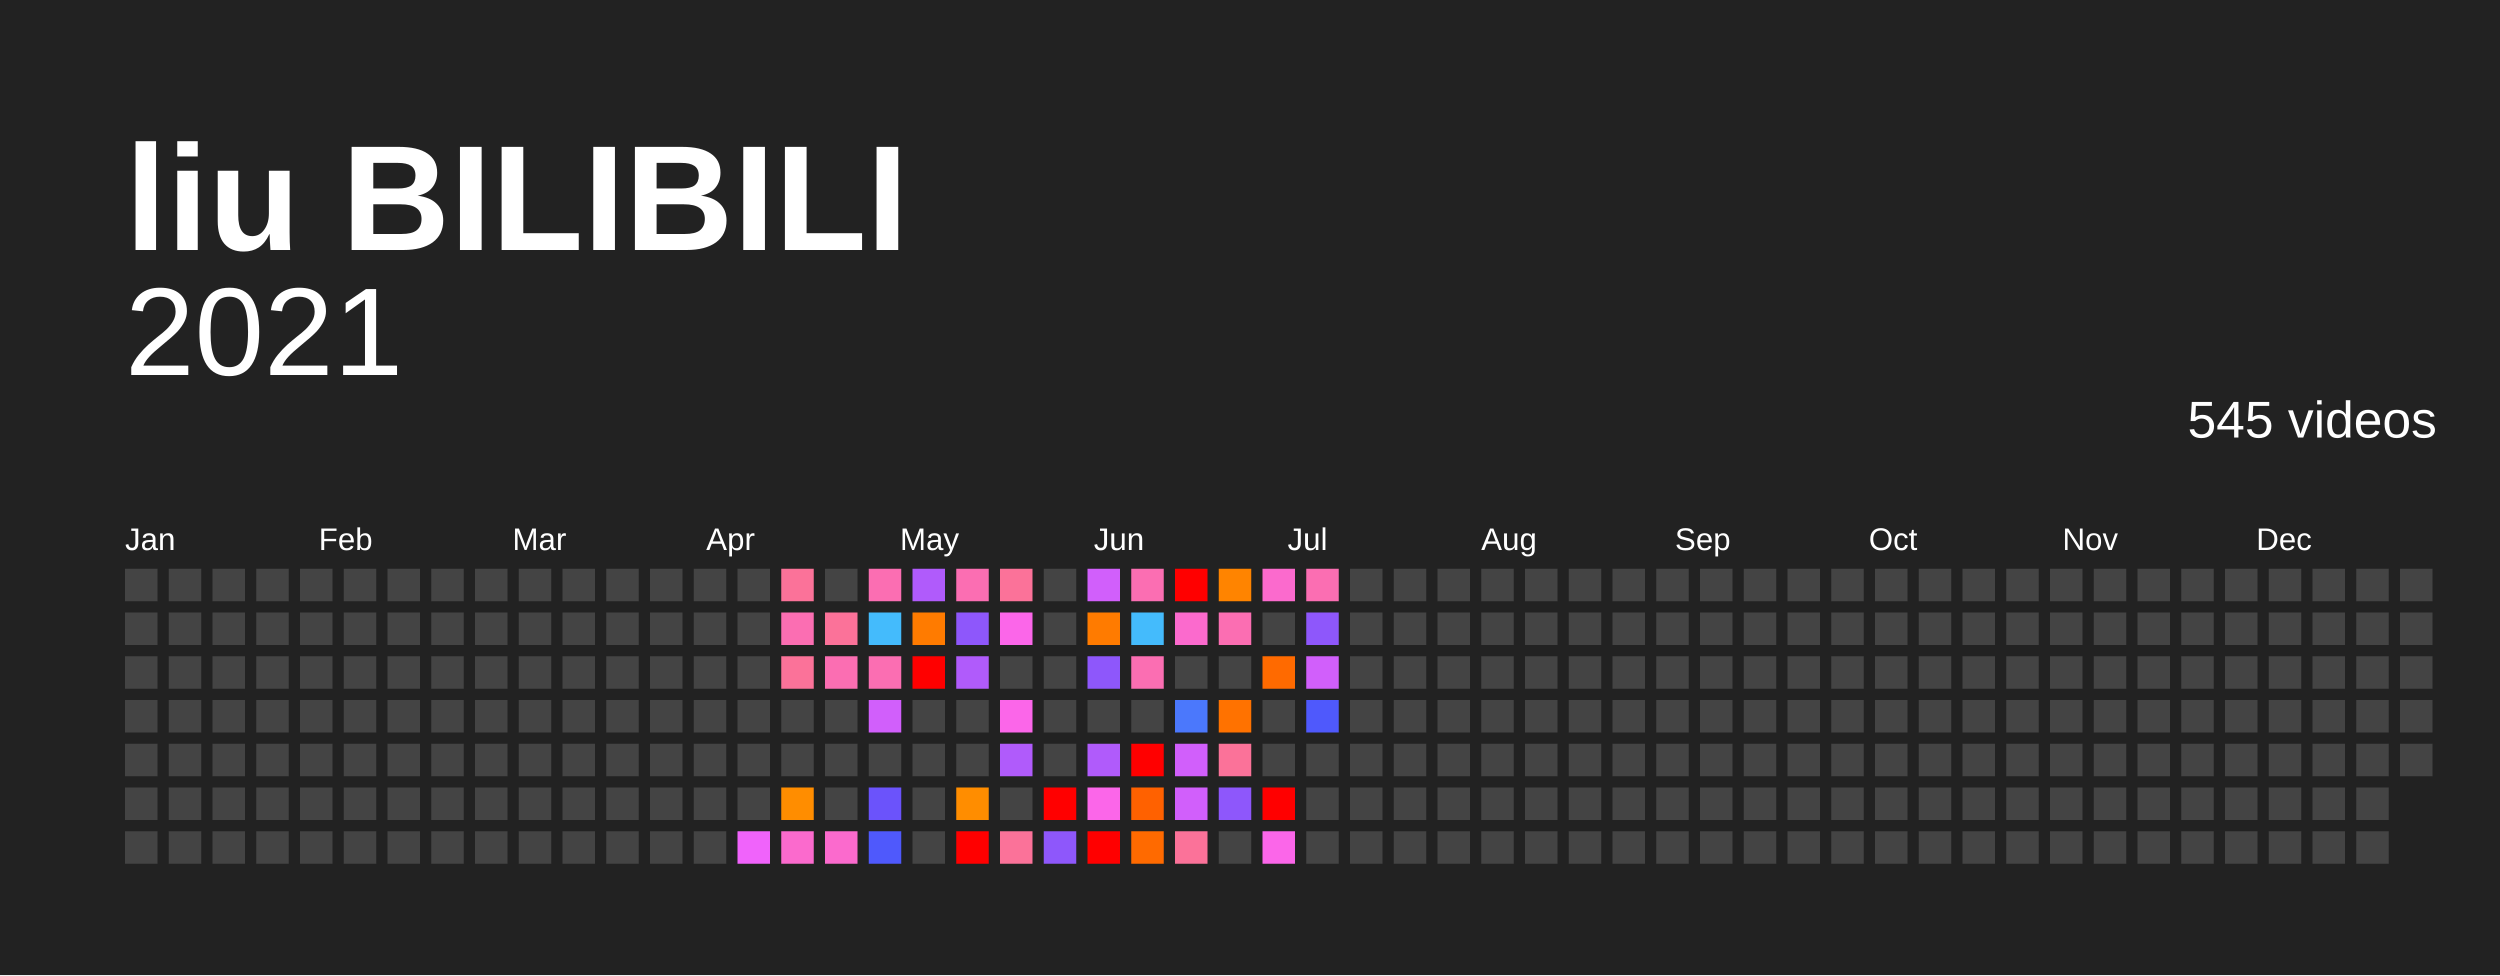
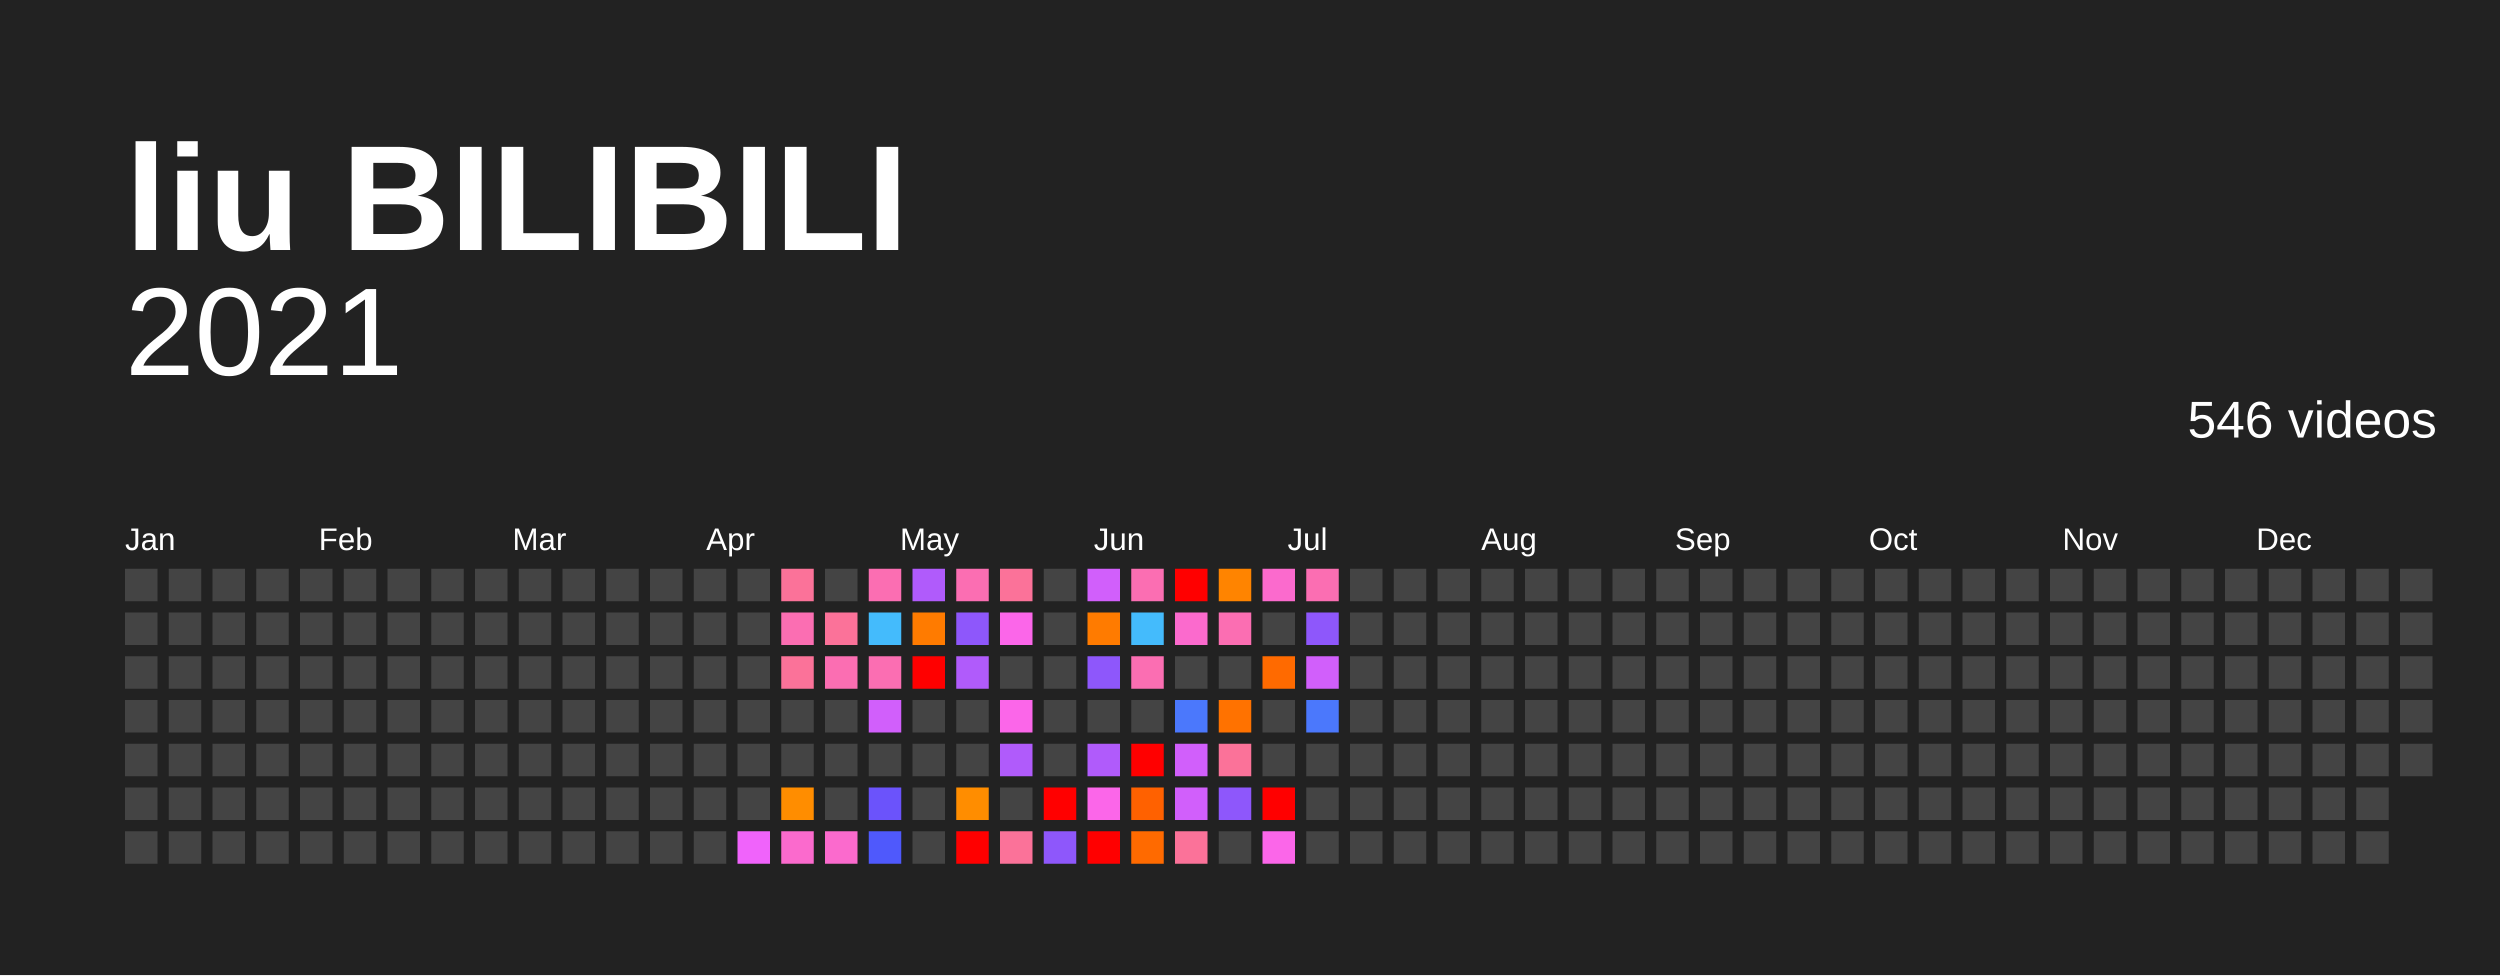
<svg xmlns="http://www.w3.org/2000/svg" baseProfile="full" height="78mm" version="1.1" viewBox="0,0,200,78" width="200mm">
  <defs />
  <rect fill="#222222" height="78" width="200" x="0" y="0" />
  <text fill="#FFFFFF" style="font-size:12px; font-family:Arial; font-weight:bold;" x="10" y="20">liu BILIBILI</text>
  <text alignment-baseline="hanging" fill="#FFFFFF" style="font-size:10.0px; font-family:Arial;" x="10" y="30">2021</text>
-   <text alignment-baseline="hanging" fill="#FFFFFF" style="font-size:4.125px; font-family:Arial;" x="175" y="35">545 videos</text>
+   <text alignment-baseline="hanging" fill="#FFFFFF" style="font-size:4.125px; font-family:Arial;" x="175" y="35">546 videos</text>
  <text fill="#FFFFFF" style="font-size:2.5px; font-family:Arial" x="10.0" y="44">Jan</text>
  <text fill="#FFFFFF" style="font-size:2.5px; font-family:Arial" x="25.5" y="44">Feb</text>
  <text fill="#FFFFFF" style="font-size:2.5px; font-family:Arial" x="41.0" y="44">Mar</text>
  <text fill="#FFFFFF" style="font-size:2.5px; font-family:Arial" x="56.5" y="44">Apr</text>
  <text fill="#FFFFFF" style="font-size:2.5px; font-family:Arial" x="72.0" y="44">May</text>
  <text fill="#FFFFFF" style="font-size:2.5px; font-family:Arial" x="87.5" y="44">Jun</text>
  <text fill="#FFFFFF" style="font-size:2.5px; font-family:Arial" x="103.0" y="44">Jul</text>
  <text fill="#FFFFFF" style="font-size:2.5px; font-family:Arial" x="118.5" y="44">Aug</text>
  <text fill="#FFFFFF" style="font-size:2.5px; font-family:Arial" x="134.0" y="44">Sep</text>
  <text fill="#FFFFFF" style="font-size:2.5px; font-family:Arial" x="149.5" y="44">Oct</text>
  <text fill="#FFFFFF" style="font-size:2.5px; font-family:Arial" x="165.0" y="44">Nov</text>
  <text fill="#FFFFFF" style="font-size:2.5px; font-family:Arial" x="180.5" y="44">Dec</text>
  <rect fill="#444444" height="2.6" width="2.6" x="10.0" y="45.5" />
  <rect fill="#444444" height="2.6" width="2.6" x="10.0" y="49.0" />
  <rect fill="#444444" height="2.6" width="2.6" x="10.0" y="52.5" />
  <rect fill="#444444" height="2.6" width="2.6" x="10.0" y="56.0" />
  <rect fill="#444444" height="2.6" width="2.6" x="10.0" y="59.5" />
  <rect fill="#444444" height="2.6" width="2.6" x="10.0" y="63.0" />
  <rect fill="#444444" height="2.6" width="2.6" x="10.0" y="66.5" />
  <rect fill="#444444" height="2.6" width="2.6" x="13.5" y="45.5" />
  <rect fill="#444444" height="2.6" width="2.6" x="13.5" y="49.0" />
  <rect fill="#444444" height="2.6" width="2.6" x="13.5" y="52.5" />
  <rect fill="#444444" height="2.6" width="2.6" x="13.5" y="56.0" />
  <rect fill="#444444" height="2.6" width="2.6" x="13.5" y="59.5" />
  <rect fill="#444444" height="2.6" width="2.6" x="13.5" y="63.0" />
  <rect fill="#444444" height="2.6" width="2.6" x="13.5" y="66.5" />
  <rect fill="#444444" height="2.6" width="2.6" x="17.0" y="45.5" />
  <rect fill="#444444" height="2.6" width="2.6" x="17.0" y="49.0" />
  <rect fill="#444444" height="2.6" width="2.6" x="17.0" y="52.5" />
  <rect fill="#444444" height="2.6" width="2.6" x="17.0" y="56.0" />
  <rect fill="#444444" height="2.6" width="2.6" x="17.0" y="59.5" />
  <rect fill="#444444" height="2.6" width="2.6" x="17.0" y="63.0" />
  <rect fill="#444444" height="2.6" width="2.6" x="17.0" y="66.5" />
  <rect fill="#444444" height="2.6" width="2.6" x="20.5" y="45.5" />
  <rect fill="#444444" height="2.6" width="2.6" x="20.5" y="49.0" />
  <rect fill="#444444" height="2.6" width="2.6" x="20.5" y="52.5" />
  <rect fill="#444444" height="2.6" width="2.6" x="20.5" y="56.0" />
  <rect fill="#444444" height="2.6" width="2.6" x="20.5" y="59.5" />
  <rect fill="#444444" height="2.6" width="2.6" x="20.5" y="63.0" />
  <rect fill="#444444" height="2.6" width="2.6" x="20.5" y="66.5" />
  <rect fill="#444444" height="2.6" width="2.6" x="24.0" y="45.5" />
  <rect fill="#444444" height="2.6" width="2.6" x="24.0" y="49.0" />
  <rect fill="#444444" height="2.6" width="2.6" x="24.0" y="52.5" />
  <rect fill="#444444" height="2.6" width="2.6" x="24.0" y="56.0" />
  <rect fill="#444444" height="2.6" width="2.6" x="24.0" y="59.5" />
  <rect fill="#444444" height="2.6" width="2.6" x="24.0" y="63.0" />
  <rect fill="#444444" height="2.6" width="2.6" x="24.0" y="66.5" />
  <rect fill="#444444" height="2.6" width="2.6" x="27.5" y="45.5" />
  <rect fill="#444444" height="2.6" width="2.6" x="27.5" y="49.0" />
  <rect fill="#444444" height="2.6" width="2.6" x="27.5" y="52.5" />
  <rect fill="#444444" height="2.6" width="2.6" x="27.5" y="56.0" />
  <rect fill="#444444" height="2.6" width="2.6" x="27.5" y="59.5" />
  <rect fill="#444444" height="2.6" width="2.6" x="27.5" y="63.0" />
  <rect fill="#444444" height="2.6" width="2.6" x="27.5" y="66.5" />
  <rect fill="#444444" height="2.6" width="2.6" x="31.0" y="45.5" />
  <rect fill="#444444" height="2.6" width="2.6" x="31.0" y="49.0" />
  <rect fill="#444444" height="2.6" width="2.6" x="31.0" y="52.5" />
  <rect fill="#444444" height="2.6" width="2.6" x="31.0" y="56.0" />
  <rect fill="#444444" height="2.6" width="2.6" x="31.0" y="59.5" />
  <rect fill="#444444" height="2.6" width="2.6" x="31.0" y="63.0" />
  <rect fill="#444444" height="2.6" width="2.6" x="31.0" y="66.5" />
  <rect fill="#444444" height="2.6" width="2.6" x="34.5" y="45.5" />
  <rect fill="#444444" height="2.6" width="2.6" x="34.5" y="49.0" />
  <rect fill="#444444" height="2.6" width="2.6" x="34.5" y="52.5" />
  <rect fill="#444444" height="2.6" width="2.6" x="34.5" y="56.0" />
  <rect fill="#444444" height="2.6" width="2.6" x="34.5" y="59.5" />
  <rect fill="#444444" height="2.6" width="2.6" x="34.5" y="63.0" />
  <rect fill="#444444" height="2.6" width="2.6" x="34.5" y="66.5" />
  <rect fill="#444444" height="2.6" width="2.6" x="38.0" y="45.5" />
  <rect fill="#444444" height="2.6" width="2.6" x="38.0" y="49.0" />
  <rect fill="#444444" height="2.6" width="2.6" x="38.0" y="52.5" />
  <rect fill="#444444" height="2.6" width="2.6" x="38.0" y="56.0" />
  <rect fill="#444444" height="2.6" width="2.6" x="38.0" y="59.5" />
  <rect fill="#444444" height="2.6" width="2.6" x="38.0" y="63.0" />
  <rect fill="#444444" height="2.6" width="2.6" x="38.0" y="66.5" />
  <rect fill="#444444" height="2.6" width="2.6" x="41.5" y="45.5" />
  <rect fill="#444444" height="2.6" width="2.6" x="41.5" y="49.0" />
  <rect fill="#444444" height="2.6" width="2.6" x="41.5" y="52.5" />
  <rect fill="#444444" height="2.6" width="2.6" x="41.5" y="56.0" />
  <rect fill="#444444" height="2.6" width="2.6" x="41.5" y="59.5" />
  <rect fill="#444444" height="2.6" width="2.6" x="41.5" y="63.0" />
  <rect fill="#444444" height="2.6" width="2.6" x="41.5" y="66.5" />
  <rect fill="#444444" height="2.6" width="2.6" x="45.0" y="45.5" />
  <rect fill="#444444" height="2.6" width="2.6" x="45.0" y="49.0" />
  <rect fill="#444444" height="2.6" width="2.6" x="45.0" y="52.5" />
  <rect fill="#444444" height="2.6" width="2.6" x="45.0" y="56.0" />
  <rect fill="#444444" height="2.6" width="2.6" x="45.0" y="59.5" />
  <rect fill="#444444" height="2.6" width="2.6" x="45.0" y="63.0" />
  <rect fill="#444444" height="2.6" width="2.6" x="45.0" y="66.5" />
  <rect fill="#444444" height="2.6" width="2.6" x="48.5" y="45.5" />
  <rect fill="#444444" height="2.6" width="2.6" x="48.5" y="49.0" />
  <rect fill="#444444" height="2.6" width="2.6" x="48.5" y="52.5" />
  <rect fill="#444444" height="2.6" width="2.6" x="48.5" y="56.0" />
  <rect fill="#444444" height="2.6" width="2.6" x="48.5" y="59.5" />
  <rect fill="#444444" height="2.6" width="2.6" x="48.5" y="63.0" />
  <rect fill="#444444" height="2.6" width="2.6" x="48.5" y="66.5" />
  <rect fill="#444444" height="2.6" width="2.6" x="52.0" y="45.5" />
  <rect fill="#444444" height="2.6" width="2.6" x="52.0" y="49.0" />
  <rect fill="#444444" height="2.6" width="2.6" x="52.0" y="52.5" />
  <rect fill="#444444" height="2.6" width="2.6" x="52.0" y="56.0" />
  <rect fill="#444444" height="2.6" width="2.6" x="52.0" y="59.5" />
  <rect fill="#444444" height="2.6" width="2.6" x="52.0" y="63.0" />
  <rect fill="#444444" height="2.6" width="2.6" x="52.0" y="66.5" />
  <rect fill="#444444" height="2.6" width="2.6" x="55.5" y="45.5" />
  <rect fill="#444444" height="2.6" width="2.6" x="55.5" y="49.0" />
  <rect fill="#444444" height="2.6" width="2.6" x="55.5" y="52.5" />
  <rect fill="#444444" height="2.6" width="2.6" x="55.5" y="56.0" />
  <rect fill="#444444" height="2.6" width="2.6" x="55.5" y="59.5" />
  <rect fill="#444444" height="2.6" width="2.6" x="55.5" y="63.0" />
  <rect fill="#444444" height="2.6" width="2.6" x="55.5" y="66.5" />
  <rect fill="#444444" height="2.6" width="2.6" x="59.0" y="45.5" />
  <rect fill="#444444" height="2.6" width="2.6" x="59.0" y="49.0" />
  <rect fill="#444444" height="2.6" width="2.6" x="59.0" y="52.5" />
  <rect fill="#444444" height="2.6" width="2.6" x="59.0" y="56.0" />
  <rect fill="#444444" height="2.6" width="2.6" x="59.0" y="59.5" />
  <rect fill="#444444" height="2.6" width="2.6" x="59.0" y="63.0" />
  <rect fill="#f063fb" height="2.6" width="2.6" x="59.0" y="66.5" />
  <rect fill="#fb7299" height="2.6" width="2.6" x="62.5" y="45.5" />
  <rect fill="#fb6eb2" height="2.6" width="2.6" x="62.5" y="49.0" />
  <rect fill="#fb7299" height="2.6" width="2.6" x="62.5" y="52.5" />
  <rect fill="#444444" height="2.6" width="2.6" x="62.5" y="56.0" />
  <rect fill="#444444" height="2.6" width="2.6" x="62.5" y="59.5" />
  <rect fill="#ff8d00" height="2.6" width="2.6" x="62.5" y="63.0" />
  <rect fill="#fb6acd" height="2.6" width="2.6" x="62.5" y="66.5" />
  <rect fill="#444444" height="2.6" width="2.6" x="66.0" y="45.5" />
  <rect fill="#fb7299" height="2.6" width="2.6" x="66.0" y="49.0" />
  <rect fill="#fb6eb2" height="2.6" width="2.6" x="66.0" y="52.5" />
  <rect fill="#444444" height="2.6" width="2.6" x="66.0" y="56.0" />
  <rect fill="#444444" height="2.6" width="2.6" x="66.0" y="59.5" />
  <rect fill="#444444" height="2.6" width="2.6" x="66.0" y="63.0" />
  <rect fill="#fb6acd" height="2.6" width="2.6" x="66.0" y="66.5" />
  <rect fill="#fb6eb2" height="2.6" width="2.6" x="69.5" y="45.5" />
  <rect fill="#44bbfc" height="2.6" width="2.6" x="69.5" y="49.0" />
  <rect fill="#fb6eb2" height="2.6" width="2.6" x="69.5" y="52.5" />
  <rect fill="#d15ffb" height="2.6" width="2.6" x="69.5" y="56.0" />
  <rect fill="#444444" height="2.6" width="2.6" x="69.5" y="59.5" />
  <rect fill="#6b53fb" height="2.6" width="2.6" x="69.5" y="63.0" />
  <rect fill="#4f59fc" height="2.6" width="2.6" x="69.5" y="66.5" />
  <rect fill="#b05bfb" height="2.6" width="2.6" x="73.0" y="45.5" />
  <rect fill="#ff7b00" height="2.6" width="2.6" x="73.0" y="49.0" />
  <rect fill="red" height="2.6" width="2.6" x="73.0" y="52.5" />
  <rect fill="#444444" height="2.6" width="2.6" x="73.0" y="56.0" />
  <rect fill="#444444" height="2.6" width="2.6" x="73.0" y="59.5" />
  <rect fill="#444444" height="2.6" width="2.6" x="73.0" y="63.0" />
  <rect fill="#444444" height="2.6" width="2.6" x="73.0" y="66.5" />
  <rect fill="#fb6eb2" height="2.6" width="2.6" x="76.5" y="45.5" />
  <rect fill="#8e57fb" height="2.6" width="2.6" x="76.5" y="49.0" />
  <rect fill="#b05bfb" height="2.6" width="2.6" x="76.5" y="52.5" />
  <rect fill="#444444" height="2.6" width="2.6" x="76.5" y="56.0" />
  <rect fill="#444444" height="2.6" width="2.6" x="76.5" y="59.5" />
  <rect fill="#ff8d00" height="2.6" width="2.6" x="76.5" y="63.0" />
  <rect fill="red" height="2.6" width="2.6" x="76.5" y="66.5" />
  <rect fill="#fb7299" height="2.6" width="2.6" x="80.0" y="45.5" />
  <rect fill="#fb66e9" height="2.6" width="2.6" x="80.0" y="49.0" />
  <rect fill="#444444" height="2.6" width="2.6" x="80.0" y="52.5" />
  <rect fill="#fb66e9" height="2.6" width="2.6" x="80.0" y="56.0" />
  <rect fill="#b05bfb" height="2.6" width="2.6" x="80.0" y="59.5" />
  <rect fill="#444444" height="2.6" width="2.6" x="80.0" y="63.0" />
  <rect fill="#fb7299" height="2.6" width="2.6" x="80.0" y="66.5" />
  <rect fill="#444444" height="2.6" width="2.6" x="83.5" y="45.5" />
  <rect fill="#444444" height="2.6" width="2.6" x="83.5" y="49.0" />
  <rect fill="#444444" height="2.6" width="2.6" x="83.5" y="52.5" />
  <rect fill="#444444" height="2.6" width="2.6" x="83.5" y="56.0" />
  <rect fill="#444444" height="2.6" width="2.6" x="83.5" y="59.5" />
  <rect fill="red" height="2.6" width="2.6" x="83.5" y="63.0" />
  <rect fill="#8e57fb" height="2.6" width="2.6" x="83.5" y="66.5" />
  <rect fill="#d15ffb" height="2.6" width="2.6" x="87.0" y="45.5" />
  <rect fill="#ff7b00" height="2.6" width="2.6" x="87.0" y="49.0" />
  <rect fill="#8e57fb" height="2.6" width="2.6" x="87.0" y="52.5" />
  <rect fill="#444444" height="2.6" width="2.6" x="87.0" y="56.0" />
  <rect fill="#b05bfb" height="2.6" width="2.6" x="87.0" y="59.5" />
  <rect fill="#fb66e9" height="2.6" width="2.6" x="87.0" y="63.0" />
  <rect fill="red" height="2.6" width="2.6" x="87.0" y="66.5" />
  <rect fill="#fb6eb2" height="2.6" width="2.6" x="90.5" y="45.5" />
  <rect fill="#44bbfc" height="2.6" width="2.6" x="90.5" y="49.0" />
  <rect fill="#fb6eb2" height="2.6" width="2.6" x="90.5" y="52.5" />
  <rect fill="#444444" height="2.6" width="2.6" x="90.5" y="56.0" />
  <rect fill="red" height="2.6" width="2.6" x="90.5" y="59.5" />
  <rect fill="#ff6100" height="2.6" width="2.6" x="90.5" y="63.0" />
  <rect fill="#ff6a00" height="2.6" width="2.6" x="90.5" y="66.5" />
  <rect fill="red" height="2.6" width="2.6" x="94.0" y="45.5" />
  <rect fill="#fb6acd" height="2.6" width="2.6" x="94.0" y="49.0" />
  <rect fill="#444444" height="2.6" width="2.6" x="94.0" y="52.5" />
  <rect fill="#4b78fc" height="2.6" width="2.6" x="94.0" y="56.0" />
  <rect fill="#d15ffb" height="2.6" width="2.6" x="94.0" y="59.5" />
  <rect fill="#d15ffb" height="2.6" width="2.6" x="94.0" y="63.0" />
  <rect fill="#fb7299" height="2.6" width="2.6" x="94.0" y="66.5" />
  <rect fill="#ff8400" height="2.6" width="2.6" x="97.5" y="45.5" />
  <rect fill="#fb6eb2" height="2.6" width="2.6" x="97.5" y="49.0" />
  <rect fill="#444444" height="2.6" width="2.6" x="97.5" y="52.5" />
  <rect fill="#ff7200" height="2.6" width="2.6" x="97.5" y="56.0" />
  <rect fill="#fb7299" height="2.6" width="2.6" x="97.5" y="59.5" />
  <rect fill="#8e57fb" height="2.6" width="2.6" x="97.5" y="63.0" />
  <rect fill="#444444" height="2.6" width="2.6" x="97.5" y="66.5" />
  <rect fill="#fb6acd" height="2.6" width="2.6" x="101.0" y="45.5" />
  <rect fill="#444444" height="2.6" width="2.6" x="101.0" y="49.0" />
  <rect fill="#ff6a00" height="2.6" width="2.6" x="101.0" y="52.5" />
  <rect fill="#444444" height="2.6" width="2.6" x="101.0" y="56.0" />
  <rect fill="#444444" height="2.6" width="2.6" x="101.0" y="59.5" />
  <rect fill="red" height="2.6" width="2.6" x="101.0" y="63.0" />
  <rect fill="#fb66e9" height="2.6" width="2.6" x="101.0" y="66.5" />
  <rect fill="#fb6eb2" height="2.6" width="2.6" x="104.5" y="45.5" />
  <rect fill="#8e57fb" height="2.6" width="2.6" x="104.5" y="49.0" />
  <rect fill="#d15ffb" height="2.6" width="2.6" x="104.5" y="52.5" />
-   <rect fill="#4f59fc" height="2.6" width="2.6" x="104.5" y="56.0" />
+   <rect fill="#4b78fc" height="2.6" width="2.6" x="104.5" y="56.0" />
  <rect fill="#444444" height="2.6" width="2.6" x="104.5" y="59.5" />
  <rect fill="#444444" height="2.6" width="2.6" x="104.5" y="63.0" />
  <rect fill="#444444" height="2.6" width="2.6" x="104.5" y="66.5" />
  <rect fill="#444444" height="2.6" width="2.6" x="108.0" y="45.5" />
  <rect fill="#444444" height="2.6" width="2.6" x="108.0" y="49.0" />
  <rect fill="#444444" height="2.6" width="2.6" x="108.0" y="52.5" />
  <rect fill="#444444" height="2.6" width="2.6" x="108.0" y="56.0" />
  <rect fill="#444444" height="2.6" width="2.6" x="108.0" y="59.5" />
  <rect fill="#444444" height="2.6" width="2.6" x="108.0" y="63.0" />
  <rect fill="#444444" height="2.6" width="2.6" x="108.0" y="66.5" />
  <rect fill="#444444" height="2.6" width="2.6" x="111.5" y="45.5" />
  <rect fill="#444444" height="2.6" width="2.6" x="111.5" y="49.0" />
  <rect fill="#444444" height="2.6" width="2.6" x="111.5" y="52.5" />
  <rect fill="#444444" height="2.6" width="2.6" x="111.5" y="56.0" />
  <rect fill="#444444" height="2.6" width="2.6" x="111.5" y="59.5" />
  <rect fill="#444444" height="2.6" width="2.6" x="111.5" y="63.0" />
  <rect fill="#444444" height="2.6" width="2.6" x="111.5" y="66.5" />
  <rect fill="#444444" height="2.6" width="2.6" x="115.0" y="45.5" />
  <rect fill="#444444" height="2.6" width="2.6" x="115.0" y="49.0" />
  <rect fill="#444444" height="2.6" width="2.6" x="115.0" y="52.5" />
  <rect fill="#444444" height="2.6" width="2.6" x="115.0" y="56.0" />
  <rect fill="#444444" height="2.6" width="2.6" x="115.0" y="59.5" />
  <rect fill="#444444" height="2.6" width="2.6" x="115.0" y="63.0" />
  <rect fill="#444444" height="2.6" width="2.6" x="115.0" y="66.5" />
  <rect fill="#444444" height="2.6" width="2.6" x="118.5" y="45.5" />
  <rect fill="#444444" height="2.6" width="2.6" x="118.5" y="49.0" />
  <rect fill="#444444" height="2.6" width="2.6" x="118.5" y="52.5" />
  <rect fill="#444444" height="2.6" width="2.6" x="118.5" y="56.0" />
  <rect fill="#444444" height="2.6" width="2.6" x="118.5" y="59.5" />
  <rect fill="#444444" height="2.6" width="2.6" x="118.5" y="63.0" />
  <rect fill="#444444" height="2.6" width="2.6" x="118.5" y="66.5" />
  <rect fill="#444444" height="2.6" width="2.6" x="122.0" y="45.5" />
  <rect fill="#444444" height="2.6" width="2.6" x="122.0" y="49.0" />
  <rect fill="#444444" height="2.6" width="2.6" x="122.0" y="52.5" />
  <rect fill="#444444" height="2.6" width="2.6" x="122.0" y="56.0" />
  <rect fill="#444444" height="2.6" width="2.6" x="122.0" y="59.5" />
  <rect fill="#444444" height="2.6" width="2.6" x="122.0" y="63.0" />
  <rect fill="#444444" height="2.6" width="2.6" x="122.0" y="66.5" />
  <rect fill="#444444" height="2.6" width="2.6" x="125.5" y="45.5" />
  <rect fill="#444444" height="2.6" width="2.6" x="125.5" y="49.0" />
  <rect fill="#444444" height="2.6" width="2.6" x="125.5" y="52.5" />
  <rect fill="#444444" height="2.6" width="2.6" x="125.5" y="56.0" />
  <rect fill="#444444" height="2.6" width="2.6" x="125.5" y="59.5" />
  <rect fill="#444444" height="2.6" width="2.6" x="125.5" y="63.0" />
  <rect fill="#444444" height="2.6" width="2.6" x="125.5" y="66.5" />
  <rect fill="#444444" height="2.6" width="2.6" x="129.0" y="45.5" />
  <rect fill="#444444" height="2.6" width="2.6" x="129.0" y="49.0" />
  <rect fill="#444444" height="2.6" width="2.6" x="129.0" y="52.5" />
  <rect fill="#444444" height="2.6" width="2.6" x="129.0" y="56.0" />
  <rect fill="#444444" height="2.6" width="2.6" x="129.0" y="59.5" />
  <rect fill="#444444" height="2.6" width="2.6" x="129.0" y="63.0" />
  <rect fill="#444444" height="2.6" width="2.6" x="129.0" y="66.5" />
  <rect fill="#444444" height="2.6" width="2.6" x="132.5" y="45.5" />
  <rect fill="#444444" height="2.6" width="2.6" x="132.5" y="49.0" />
  <rect fill="#444444" height="2.6" width="2.6" x="132.5" y="52.5" />
  <rect fill="#444444" height="2.6" width="2.6" x="132.5" y="56.0" />
  <rect fill="#444444" height="2.6" width="2.6" x="132.5" y="59.5" />
  <rect fill="#444444" height="2.6" width="2.6" x="132.5" y="63.0" />
  <rect fill="#444444" height="2.6" width="2.6" x="132.5" y="66.5" />
  <rect fill="#444444" height="2.6" width="2.6" x="136.0" y="45.5" />
  <rect fill="#444444" height="2.6" width="2.6" x="136.0" y="49.0" />
  <rect fill="#444444" height="2.6" width="2.6" x="136.0" y="52.5" />
  <rect fill="#444444" height="2.6" width="2.6" x="136.0" y="56.0" />
  <rect fill="#444444" height="2.6" width="2.6" x="136.0" y="59.5" />
  <rect fill="#444444" height="2.6" width="2.6" x="136.0" y="63.0" />
  <rect fill="#444444" height="2.6" width="2.6" x="136.0" y="66.5" />
  <rect fill="#444444" height="2.6" width="2.6" x="139.5" y="45.5" />
  <rect fill="#444444" height="2.6" width="2.6" x="139.5" y="49.0" />
  <rect fill="#444444" height="2.6" width="2.6" x="139.5" y="52.5" />
  <rect fill="#444444" height="2.6" width="2.6" x="139.5" y="56.0" />
  <rect fill="#444444" height="2.6" width="2.6" x="139.5" y="59.5" />
  <rect fill="#444444" height="2.6" width="2.6" x="139.5" y="63.0" />
  <rect fill="#444444" height="2.6" width="2.6" x="139.5" y="66.5" />
  <rect fill="#444444" height="2.6" width="2.6" x="143.0" y="45.5" />
  <rect fill="#444444" height="2.6" width="2.6" x="143.0" y="49.0" />
  <rect fill="#444444" height="2.6" width="2.6" x="143.0" y="52.5" />
  <rect fill="#444444" height="2.6" width="2.6" x="143.0" y="56.0" />
  <rect fill="#444444" height="2.6" width="2.6" x="143.0" y="59.5" />
  <rect fill="#444444" height="2.6" width="2.6" x="143.0" y="63.0" />
  <rect fill="#444444" height="2.6" width="2.6" x="143.0" y="66.5" />
  <rect fill="#444444" height="2.6" width="2.6" x="146.5" y="45.5" />
  <rect fill="#444444" height="2.6" width="2.6" x="146.5" y="49.0" />
  <rect fill="#444444" height="2.6" width="2.6" x="146.5" y="52.5" />
  <rect fill="#444444" height="2.6" width="2.6" x="146.5" y="56.0" />
  <rect fill="#444444" height="2.6" width="2.6" x="146.5" y="59.5" />
  <rect fill="#444444" height="2.6" width="2.6" x="146.5" y="63.0" />
  <rect fill="#444444" height="2.6" width="2.6" x="146.5" y="66.5" />
  <rect fill="#444444" height="2.6" width="2.6" x="150.0" y="45.5" />
  <rect fill="#444444" height="2.6" width="2.6" x="150.0" y="49.0" />
  <rect fill="#444444" height="2.6" width="2.6" x="150.0" y="52.5" />
  <rect fill="#444444" height="2.6" width="2.6" x="150.0" y="56.0" />
  <rect fill="#444444" height="2.6" width="2.6" x="150.0" y="59.5" />
  <rect fill="#444444" height="2.6" width="2.6" x="150.0" y="63.0" />
  <rect fill="#444444" height="2.6" width="2.6" x="150.0" y="66.5" />
  <rect fill="#444444" height="2.6" width="2.6" x="153.5" y="45.5" />
  <rect fill="#444444" height="2.6" width="2.6" x="153.5" y="49.0" />
  <rect fill="#444444" height="2.6" width="2.6" x="153.5" y="52.5" />
  <rect fill="#444444" height="2.6" width="2.6" x="153.5" y="56.0" />
  <rect fill="#444444" height="2.6" width="2.6" x="153.5" y="59.5" />
  <rect fill="#444444" height="2.6" width="2.6" x="153.5" y="63.0" />
  <rect fill="#444444" height="2.6" width="2.6" x="153.5" y="66.5" />
  <rect fill="#444444" height="2.6" width="2.6" x="157.0" y="45.5" />
  <rect fill="#444444" height="2.6" width="2.6" x="157.0" y="49.0" />
  <rect fill="#444444" height="2.6" width="2.6" x="157.0" y="52.5" />
  <rect fill="#444444" height="2.6" width="2.6" x="157.0" y="56.0" />
  <rect fill="#444444" height="2.6" width="2.6" x="157.0" y="59.5" />
  <rect fill="#444444" height="2.6" width="2.6" x="157.0" y="63.0" />
  <rect fill="#444444" height="2.6" width="2.6" x="157.0" y="66.5" />
  <rect fill="#444444" height="2.6" width="2.6" x="160.5" y="45.5" />
  <rect fill="#444444" height="2.6" width="2.6" x="160.5" y="49.0" />
  <rect fill="#444444" height="2.6" width="2.6" x="160.5" y="52.5" />
  <rect fill="#444444" height="2.6" width="2.6" x="160.5" y="56.0" />
  <rect fill="#444444" height="2.6" width="2.6" x="160.5" y="59.5" />
  <rect fill="#444444" height="2.6" width="2.6" x="160.5" y="63.0" />
  <rect fill="#444444" height="2.6" width="2.6" x="160.5" y="66.5" />
  <rect fill="#444444" height="2.6" width="2.6" x="164.0" y="45.5" />
  <rect fill="#444444" height="2.6" width="2.6" x="164.0" y="49.0" />
  <rect fill="#444444" height="2.6" width="2.6" x="164.0" y="52.5" />
  <rect fill="#444444" height="2.6" width="2.6" x="164.0" y="56.0" />
  <rect fill="#444444" height="2.6" width="2.6" x="164.0" y="59.5" />
  <rect fill="#444444" height="2.6" width="2.6" x="164.0" y="63.0" />
  <rect fill="#444444" height="2.6" width="2.6" x="164.0" y="66.5" />
  <rect fill="#444444" height="2.6" width="2.6" x="167.5" y="45.5" />
  <rect fill="#444444" height="2.6" width="2.6" x="167.5" y="49.0" />
  <rect fill="#444444" height="2.6" width="2.6" x="167.5" y="52.5" />
  <rect fill="#444444" height="2.6" width="2.6" x="167.5" y="56.0" />
  <rect fill="#444444" height="2.6" width="2.6" x="167.5" y="59.5" />
  <rect fill="#444444" height="2.6" width="2.6" x="167.5" y="63.0" />
  <rect fill="#444444" height="2.6" width="2.6" x="167.5" y="66.5" />
  <rect fill="#444444" height="2.6" width="2.6" x="171.0" y="45.5" />
  <rect fill="#444444" height="2.6" width="2.6" x="171.0" y="49.0" />
  <rect fill="#444444" height="2.6" width="2.6" x="171.0" y="52.5" />
  <rect fill="#444444" height="2.6" width="2.6" x="171.0" y="56.0" />
  <rect fill="#444444" height="2.6" width="2.6" x="171.0" y="59.5" />
  <rect fill="#444444" height="2.6" width="2.6" x="171.0" y="63.0" />
  <rect fill="#444444" height="2.6" width="2.6" x="171.0" y="66.5" />
  <rect fill="#444444" height="2.6" width="2.6" x="174.5" y="45.5" />
  <rect fill="#444444" height="2.6" width="2.6" x="174.5" y="49.0" />
  <rect fill="#444444" height="2.6" width="2.6" x="174.5" y="52.5" />
  <rect fill="#444444" height="2.6" width="2.6" x="174.5" y="56.0" />
  <rect fill="#444444" height="2.6" width="2.6" x="174.5" y="59.5" />
  <rect fill="#444444" height="2.6" width="2.6" x="174.5" y="63.0" />
  <rect fill="#444444" height="2.6" width="2.6" x="174.5" y="66.5" />
  <rect fill="#444444" height="2.6" width="2.6" x="178.0" y="45.5" />
  <rect fill="#444444" height="2.6" width="2.6" x="178.0" y="49.0" />
  <rect fill="#444444" height="2.6" width="2.6" x="178.0" y="52.5" />
  <rect fill="#444444" height="2.6" width="2.6" x="178.0" y="56.0" />
  <rect fill="#444444" height="2.6" width="2.6" x="178.0" y="59.5" />
  <rect fill="#444444" height="2.6" width="2.6" x="178.0" y="63.0" />
  <rect fill="#444444" height="2.6" width="2.6" x="178.0" y="66.5" />
  <rect fill="#444444" height="2.6" width="2.6" x="181.5" y="45.5" />
  <rect fill="#444444" height="2.6" width="2.6" x="181.5" y="49.0" />
  <rect fill="#444444" height="2.6" width="2.6" x="181.5" y="52.5" />
  <rect fill="#444444" height="2.6" width="2.6" x="181.5" y="56.0" />
  <rect fill="#444444" height="2.6" width="2.6" x="181.5" y="59.5" />
  <rect fill="#444444" height="2.6" width="2.6" x="181.5" y="63.0" />
  <rect fill="#444444" height="2.6" width="2.6" x="181.5" y="66.5" />
  <rect fill="#444444" height="2.6" width="2.6" x="185.0" y="45.5" />
  <rect fill="#444444" height="2.6" width="2.6" x="185.0" y="49.0" />
  <rect fill="#444444" height="2.6" width="2.6" x="185.0" y="52.5" />
  <rect fill="#444444" height="2.6" width="2.6" x="185.0" y="56.0" />
  <rect fill="#444444" height="2.6" width="2.6" x="185.0" y="59.5" />
  <rect fill="#444444" height="2.6" width="2.6" x="185.0" y="63.0" />
  <rect fill="#444444" height="2.6" width="2.6" x="185.0" y="66.5" />
  <rect fill="#444444" height="2.6" width="2.6" x="188.5" y="45.5" />
  <rect fill="#444444" height="2.6" width="2.6" x="188.5" y="49.0" />
  <rect fill="#444444" height="2.6" width="2.6" x="188.5" y="52.5" />
  <rect fill="#444444" height="2.6" width="2.6" x="188.5" y="56.0" />
  <rect fill="#444444" height="2.6" width="2.6" x="188.5" y="59.5" />
  <rect fill="#444444" height="2.6" width="2.6" x="188.5" y="63.0" />
  <rect fill="#444444" height="2.6" width="2.6" x="188.5" y="66.5" />
  <rect fill="#444444" height="2.6" width="2.6" x="192.0" y="45.5" />
  <rect fill="#444444" height="2.6" width="2.6" x="192.0" y="49.0" />
  <rect fill="#444444" height="2.6" width="2.6" x="192.0" y="52.5" />
  <rect fill="#444444" height="2.6" width="2.6" x="192.0" y="56.0" />
  <rect fill="#444444" height="2.6" width="2.6" x="192.0" y="59.5" />
</svg>
